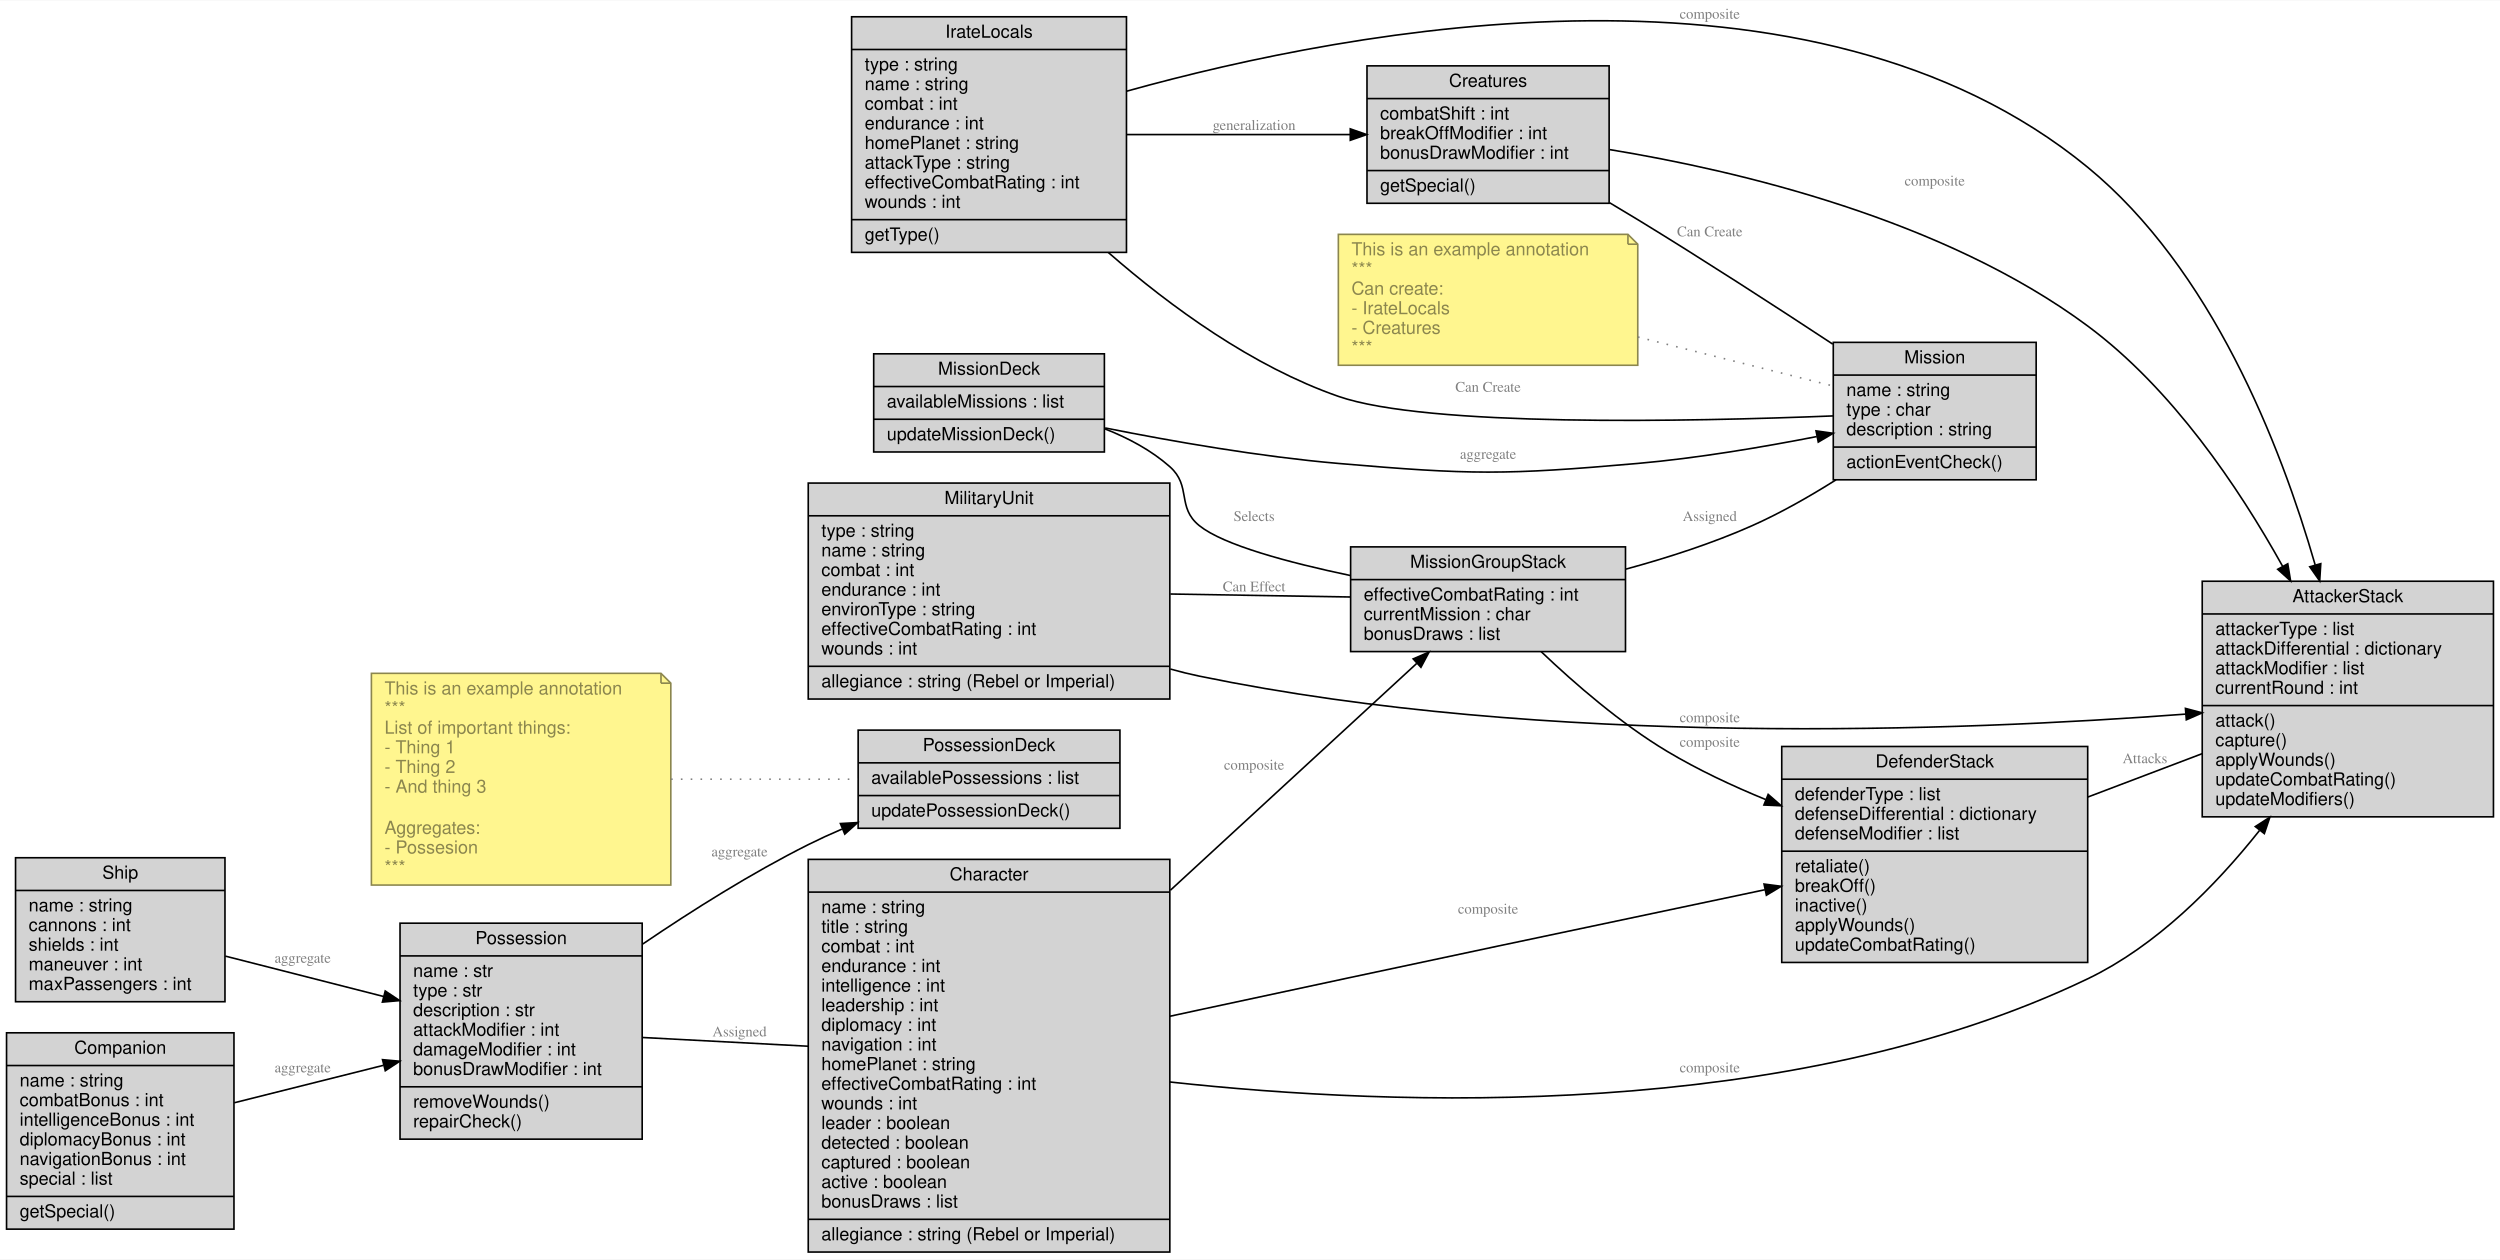
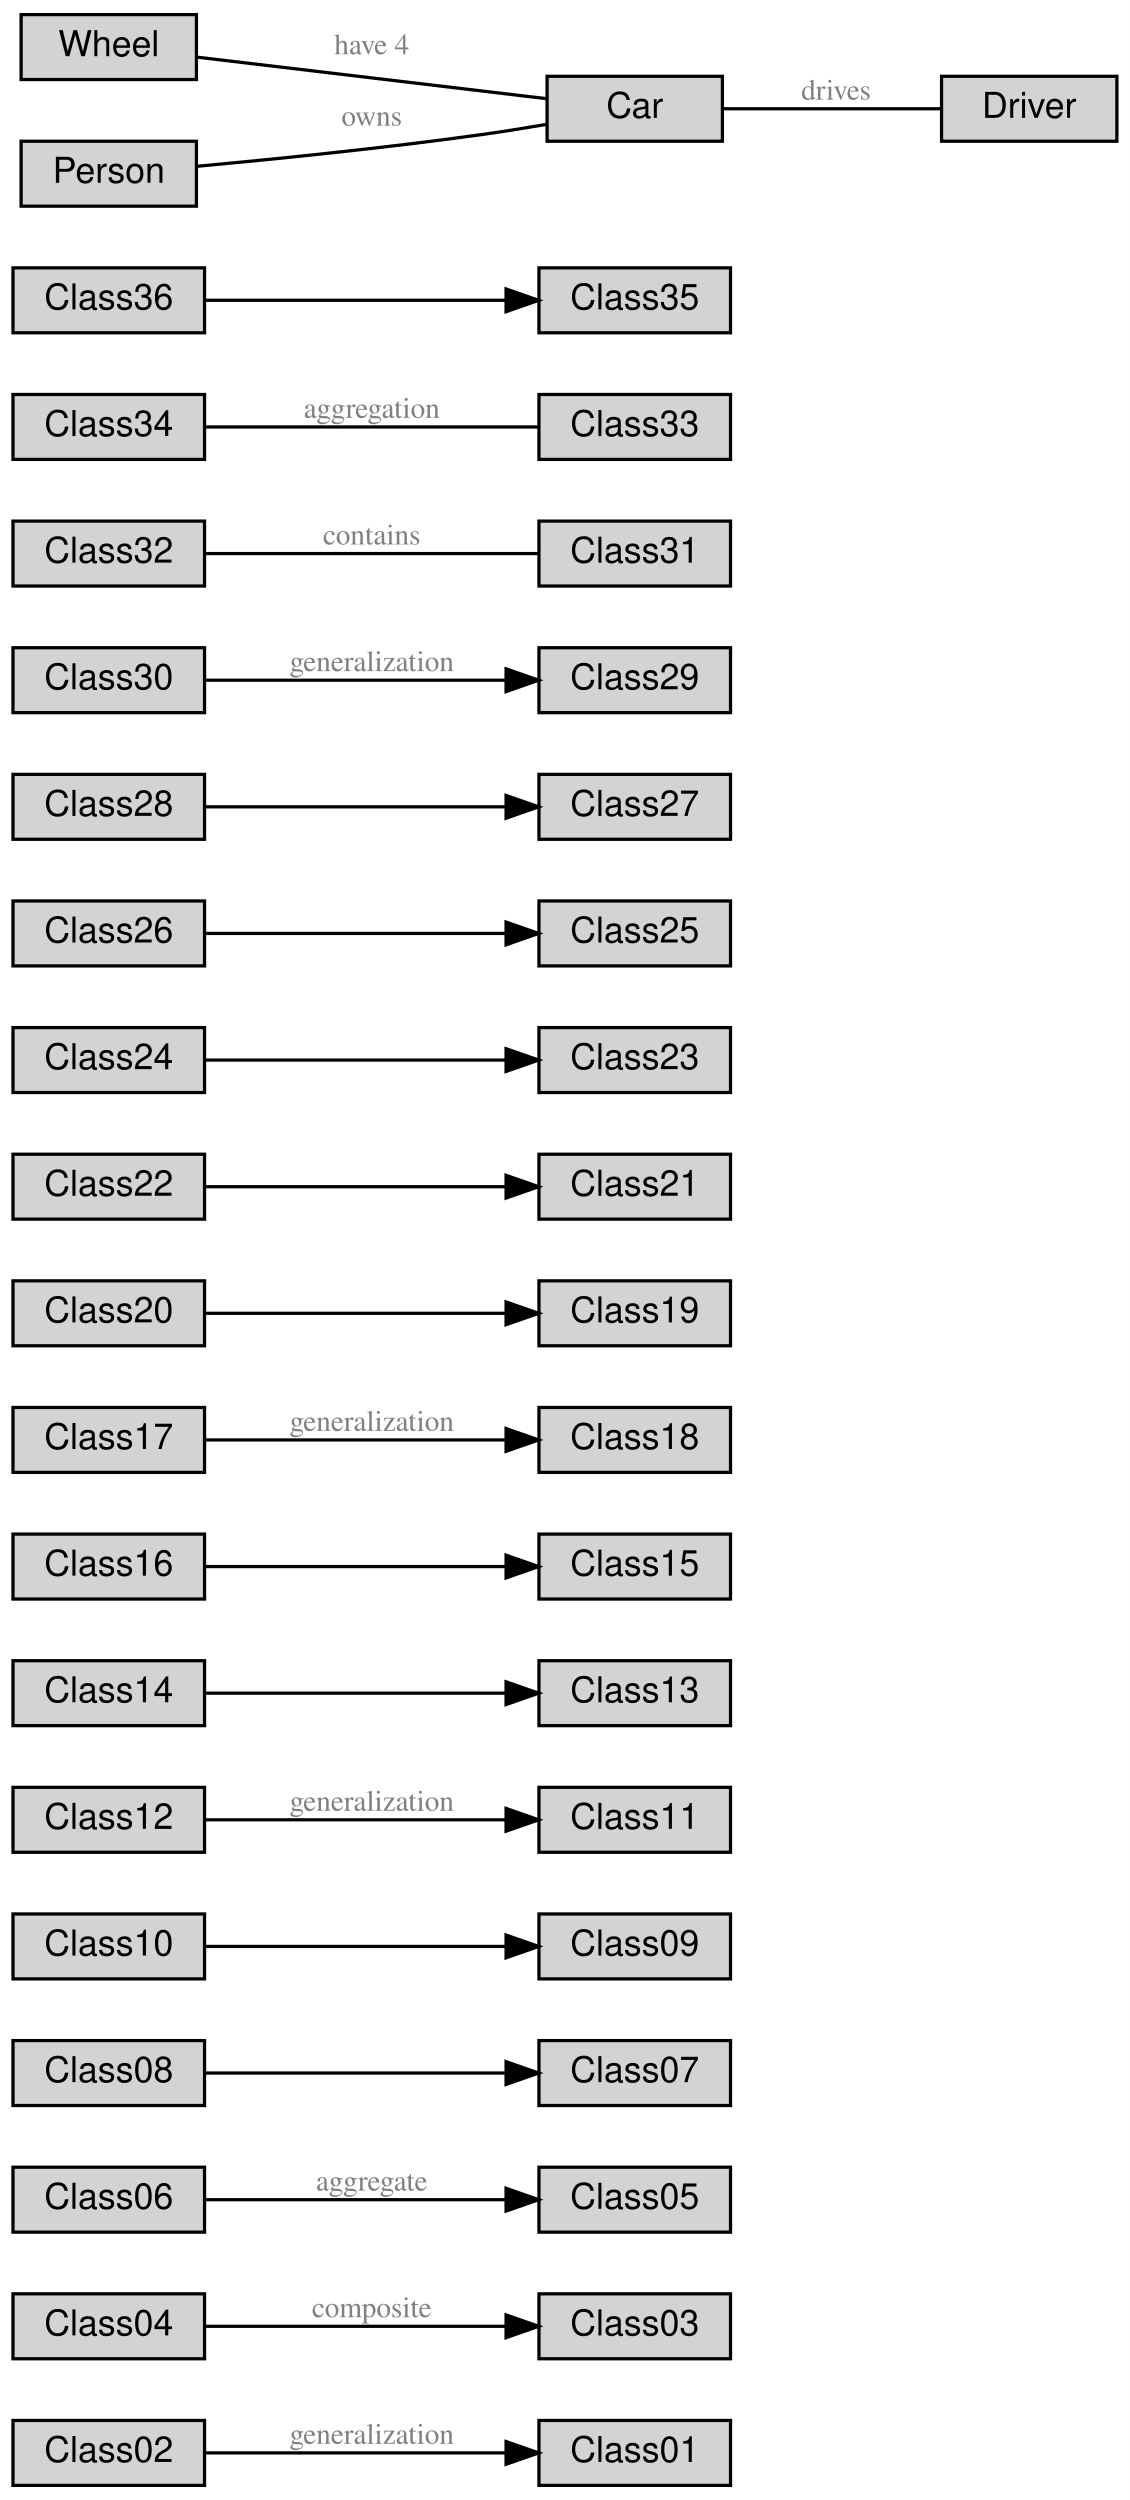
- <svg xmlns="http://www.w3.org/2000/svg" width="1528pt" height="770pt" viewBox="0.00 0.00 1528.00 769.50">
-   <g id="graph0" class="graph" transform="scale(1 1) rotate(0) translate(4 765.5)">
-     <polygon fill="white" stroke="transparent" points="-4,4 -4,-765.5 1524,-765.5 1524,4 -4,4" />
+ <svg xmlns="http://www.w3.org/2000/svg" width="348pt" height="770pt" viewBox="0.00 0.00 348.00 770.00">
+   <g id="graph0" class="graph" transform="scale(1 1) rotate(0) translate(4 766)">
+     <polygon fill="white" stroke="transparent" points="-4,4 -4,-766 344,-766 344,4 -4,4" />
    <g id="node1" class="node">
-       <polygon fill="lightgrey" stroke="black" points="520.5,-259.5 520.5,-319.5 680.5,-319.5 680.5,-259.5 520.5,-259.5" />
-       <text text-anchor="middle" x="600.5" y="-306.7" font-family="Helvetica,sans-Serif" font-size="11.00">PossessionDeck</text>
-       <polyline fill="none" stroke="black" points="520.5,-299.5 680.5,-299.5 " />
-       <text text-anchor="start" x="528.5" y="-286.7" font-family="Helvetica,sans-Serif" font-size="11.00">availablePossessions : list</text>
-       <polyline fill="none" stroke="black" points="520.5,-279.5 680.5,-279.5 " />
-       <text text-anchor="start" x="528.5" y="-266.7" font-family="Helvetica,sans-Serif" font-size="11.00">updatePossessionDeck()</text>
+       <polygon fill="lightgrey" stroke="black" points="162,-0.5 162,-20.5 221,-20.5 221,-0.5 162,-0.5" />
+       <text text-anchor="middle" x="191.5" y="-7.7" font-family="Helvetica,sans-Serif" font-size="11.00">Class01</text>
    </g>
    <g id="node2" class="node">
-       <polygon fill="lightgrey" stroke="black" points="240.5,-69.5 240.5,-201.5 388.5,-201.5 388.5,-69.5 240.5,-69.5" />
-       <text text-anchor="middle" x="314.5" y="-188.7" font-family="Helvetica,sans-Serif" font-size="11.00">Possession</text>
-       <polyline fill="none" stroke="black" points="240.5,-181.5 388.5,-181.5 " />
-       <text text-anchor="start" x="248.5" y="-168.7" font-family="Helvetica,sans-Serif" font-size="11.00">name : str</text>
-       <text text-anchor="start" x="248.5" y="-156.7" font-family="Helvetica,sans-Serif" font-size="11.00">type : str</text>
-       <text text-anchor="start" x="248.5" y="-144.7" font-family="Helvetica,sans-Serif" font-size="11.00">description : str</text>
-       <text text-anchor="start" x="248.5" y="-132.7" font-family="Helvetica,sans-Serif" font-size="11.00">attackModifier : int</text>
-       <text text-anchor="start" x="248.5" y="-120.7" font-family="Helvetica,sans-Serif" font-size="11.00">damageModifier : int</text>
-       <text text-anchor="start" x="248.5" y="-108.7" font-family="Helvetica,sans-Serif" font-size="11.00">bonusDrawModifier : int</text>
-       <polyline fill="none" stroke="black" points="240.5,-101.5 388.5,-101.5 " />
-       <text text-anchor="start" x="248.5" y="-88.7" font-family="Helvetica,sans-Serif" font-size="11.00">removeWounds()</text>
-       <text text-anchor="start" x="248.5" y="-76.7" font-family="Helvetica,sans-Serif" font-size="11.00">repairCheck()</text>
+       <polygon fill="lightgrey" stroke="black" points="0,-0.5 0,-20.5 59,-20.5 59,-0.5 0,-0.5" />
+       <text text-anchor="middle" x="29.5" y="-7.7" font-family="Helvetica,sans-Serif" font-size="11.00">Class02</text>
    </g>
    <g id="edge1" class="edge">
-       <path fill="none" stroke="black" d="M388.85,-188.77C419.22,-209.39 455.38,-232.16 490,-249.5 496.59,-252.8 503.53,-255.98 510.57,-258.99" />
-       <polygon fill="black" stroke="black" points="509.65,-262.4 520.23,-263 512.33,-255.93 509.65,-262.4" />
-       <text text-anchor="middle" x="448" y="-242.3" font-family="Times,serif" font-size="9.00" fill="grey">aggregate</text>
+       <path fill="none" stroke="black" d="M59.1,-10.5C84.96,-10.5 123.24,-10.5 151.82,-10.5" />
+       <polygon fill="black" stroke="black" points="151.87,-14 161.87,-10.5 151.87,-7 151.87,-14" />
+       <text text-anchor="middle" x="110.5" y="-13.3" font-family="Times,serif" font-size="9.00" fill="grey">generalization</text>
+     </g>
+     <g id="node3" class="node">
+       <polygon fill="lightgrey" stroke="black" points="162,-39.5 162,-59.5 221,-59.5 221,-39.5 162,-39.5" />
+       <text text-anchor="middle" x="191.5" y="-46.7" font-family="Helvetica,sans-Serif" font-size="11.00">Class03</text>
+     </g>
+     <g id="node4" class="node">
+       <polygon fill="lightgrey" stroke="black" points="0,-39.5 0,-59.5 59,-59.5 59,-39.5 0,-39.5" />
+       <text text-anchor="middle" x="29.5" y="-46.7" font-family="Helvetica,sans-Serif" font-size="11.00">Class04</text>
+     </g>
+     <g id="edge5" class="edge">
+       <path fill="none" stroke="black" d="M59.1,-49.5C84.96,-49.5 123.24,-49.5 151.82,-49.5" />
+       <polygon fill="black" stroke="black" points="151.87,-53 161.87,-49.5 151.87,-46 151.87,-53" />
+       <text text-anchor="middle" x="110.5" y="-52.3" font-family="Times,serif" font-size="9.00" fill="grey">composite</text>
    </g>
    <g id="node5" class="node">
-       <polygon fill="lightgrey" stroke="black" points="490,-0.5 490,-240.5 711,-240.5 711,-0.5 490,-0.5" />
-       <text text-anchor="middle" x="600.5" y="-227.7" font-family="Helvetica,sans-Serif" font-size="11.00">Character</text>
-       <polyline fill="none" stroke="black" points="490,-220.5 711,-220.5 " />
-       <text text-anchor="start" x="498" y="-207.7" font-family="Helvetica,sans-Serif" font-size="11.00">name : string</text>
-       <text text-anchor="start" x="498" y="-195.7" font-family="Helvetica,sans-Serif" font-size="11.00">title : string</text>
-       <text text-anchor="start" x="498" y="-183.7" font-family="Helvetica,sans-Serif" font-size="11.00">combat : int</text>
-       <text text-anchor="start" x="498" y="-171.7" font-family="Helvetica,sans-Serif" font-size="11.00">endurance : int</text>
-       <text text-anchor="start" x="498" y="-159.7" font-family="Helvetica,sans-Serif" font-size="11.00">intelligence : int</text>
-       <text text-anchor="start" x="498" y="-147.7" font-family="Helvetica,sans-Serif" font-size="11.00">leadership : int</text>
-       <text text-anchor="start" x="498" y="-135.7" font-family="Helvetica,sans-Serif" font-size="11.00">diplomacy : int</text>
-       <text text-anchor="start" x="498" y="-123.7" font-family="Helvetica,sans-Serif" font-size="11.00">navigation : int</text>
-       <text text-anchor="start" x="498" y="-111.7" font-family="Helvetica,sans-Serif" font-size="11.00">homePlanet : string</text>
-       <text text-anchor="start" x="498" y="-99.7" font-family="Helvetica,sans-Serif" font-size="11.00">effectiveCombatRating : int</text>
-       <text text-anchor="start" x="498" y="-87.7" font-family="Helvetica,sans-Serif" font-size="11.00">wounds : int</text>
-       <text text-anchor="start" x="498" y="-75.7" font-family="Helvetica,sans-Serif" font-size="11.00">leader : boolean</text>
-       <text text-anchor="start" x="498" y="-63.7" font-family="Helvetica,sans-Serif" font-size="11.00">detected : boolean</text>
-       <text text-anchor="start" x="498" y="-51.7" font-family="Helvetica,sans-Serif" font-size="11.00">captured : boolean</text>
-       <text text-anchor="start" x="498" y="-39.7" font-family="Helvetica,sans-Serif" font-size="11.00">active : boolean</text>
-       <text text-anchor="start" x="498" y="-27.7" font-family="Helvetica,sans-Serif" font-size="11.00">bonusDraws : list</text>
-       <polyline fill="none" stroke="black" points="490,-20.5 711,-20.5 " />
-       <text text-anchor="start" x="498" y="-7.7" font-family="Helvetica,sans-Serif" font-size="11.00">allegiance : string (Rebel or Imperial)</text>
+       <polygon fill="lightgrey" stroke="black" points="162,-78.5 162,-98.5 221,-98.5 221,-78.5 162,-78.5" />
+       <text text-anchor="middle" x="191.5" y="-85.7" font-family="Helvetica,sans-Serif" font-size="11.00">Class05</text>
+     </g>
+     <g id="node6" class="node">
+       <polygon fill="lightgrey" stroke="black" points="0,-78.5 0,-98.5 59,-98.5 59,-78.5 0,-78.5" />
+       <text text-anchor="middle" x="29.5" y="-85.7" font-family="Helvetica,sans-Serif" font-size="11.00">Class06</text>
+     </g>
+     <g id="edge6" class="edge">
+       <path fill="none" stroke="black" d="M59.1,-88.5C84.96,-88.5 123.24,-88.5 151.82,-88.5" />
+       <polygon fill="black" stroke="black" points="151.87,-92 161.87,-88.5 151.87,-85 151.87,-92" />
+       <text text-anchor="middle" x="110.5" y="-91.3" font-family="Times,serif" font-size="9.00" fill="grey">aggregate</text>
+     </g>
+     <g id="node7" class="node">
+       <polygon fill="lightgrey" stroke="black" points="162,-117.5 162,-137.5 221,-137.5 221,-117.5 162,-117.5" />
+       <text text-anchor="middle" x="191.5" y="-124.7" font-family="Helvetica,sans-Serif" font-size="11.00">Class07</text>
+     </g>
+     <g id="node8" class="node">
+       <polygon fill="lightgrey" stroke="black" points="0,-117.5 0,-137.5 59,-137.5 59,-117.5 0,-117.5" />
+       <text text-anchor="middle" x="29.5" y="-124.7" font-family="Helvetica,sans-Serif" font-size="11.00">Class08</text>
+     </g>
+     <g id="edge7" class="edge">
+       <path fill="none" stroke="black" d="M59.1,-127.5C84.96,-127.5 123.24,-127.5 151.82,-127.5" />
+       <polygon fill="black" stroke="black" points="151.87,-131 161.87,-127.5 151.87,-124 151.87,-131" />
+     </g>
+     <g id="node9" class="node">
+       <polygon fill="lightgrey" stroke="black" points="162,-156.5 162,-176.5 221,-176.5 221,-156.5 162,-156.5" />
+       <text text-anchor="middle" x="191.5" y="-163.7" font-family="Helvetica,sans-Serif" font-size="11.00">Class09</text>
+     </g>
+     <g id="node10" class="node">
+       <polygon fill="lightgrey" stroke="black" points="0,-156.5 0,-176.5 59,-176.5 59,-156.5 0,-156.5" />
+       <text text-anchor="middle" x="29.5" y="-163.7" font-family="Helvetica,sans-Serif" font-size="11.00">Class10</text>
+     </g>
+     <g id="edge8" class="edge">
+       <path fill="none" stroke="black" d="M59.1,-166.5C84.96,-166.5 123.24,-166.5 151.82,-166.5" />
+       <polygon fill="black" stroke="black" points="151.87,-170 161.87,-166.5 151.87,-163 151.87,-170" />
+     </g>
+     <g id="node11" class="node">
+       <polygon fill="lightgrey" stroke="black" points="162,-195.5 162,-215.5 221,-215.5 221,-195.5 162,-195.5" />
+       <text text-anchor="middle" x="191.5" y="-202.7" font-family="Helvetica,sans-Serif" font-size="11.00">Class11</text>
+     </g>
+     <g id="node12" class="node">
+       <polygon fill="lightgrey" stroke="black" points="0,-195.5 0,-215.5 59,-215.5 59,-195.5 0,-195.5" />
+       <text text-anchor="middle" x="29.5" y="-202.7" font-family="Helvetica,sans-Serif" font-size="11.00">Class12</text>
    </g>
    <g id="edge2" class="edge">
-       <path fill="none" stroke="black" d="M388.64,-131.64C419.45,-130.01 455.98,-128.08 489.9,-126.29" />
-       <text text-anchor="middle" x="448" y="-132.3" font-family="Times,serif" font-size="9.00" fill="grey">Assigned</text>
-     </g>
-     <g id="node3" class="node">
-       <polygon fill="lightgrey" stroke="black" points="5.5,-153.5 5.5,-241.5 133.5,-241.5 133.5,-153.5 5.5,-153.5" />
-       <text text-anchor="middle" x="69.5" y="-228.7" font-family="Helvetica,sans-Serif" font-size="11.00">Ship</text>
-       <polyline fill="none" stroke="black" points="5.5,-221.5 133.5,-221.5 " />
-       <text text-anchor="start" x="13.5" y="-208.7" font-family="Helvetica,sans-Serif" font-size="11.00">name : string</text>
-       <text text-anchor="start" x="13.5" y="-196.7" font-family="Helvetica,sans-Serif" font-size="11.00">cannons : int</text>
-       <text text-anchor="start" x="13.5" y="-184.7" font-family="Helvetica,sans-Serif" font-size="11.00">shields : int</text>
-       <text text-anchor="start" x="13.5" y="-172.7" font-family="Helvetica,sans-Serif" font-size="11.00">maneuver : int</text>
-       <text text-anchor="start" x="13.5" y="-160.7" font-family="Helvetica,sans-Serif" font-size="11.00">maxPassengers : int</text>
+       <path fill="none" stroke="black" d="M59.1,-205.5C84.96,-205.5 123.24,-205.5 151.82,-205.5" />
+       <polygon fill="black" stroke="black" points="151.87,-209 161.87,-205.5 151.87,-202 151.87,-209" />
+       <text text-anchor="middle" x="110.5" y="-208.3" font-family="Times,serif" font-size="9.00" fill="grey">generalization</text>
+     </g>
+     <g id="node13" class="node">
+       <polygon fill="lightgrey" stroke="black" points="162,-234.5 162,-254.5 221,-254.5 221,-234.5 162,-234.5" />
+       <text text-anchor="middle" x="191.5" y="-241.7" font-family="Helvetica,sans-Serif" font-size="11.00">Class13</text>
+     </g>
+     <g id="node14" class="node">
+       <polygon fill="lightgrey" stroke="black" points="0,-234.5 0,-254.5 59,-254.5 59,-234.5 0,-234.5" />
+       <text text-anchor="middle" x="29.5" y="-241.7" font-family="Helvetica,sans-Serif" font-size="11.00">Class14</text>
+     </g>
+     <g id="edge9" class="edge">
+       <path fill="none" stroke="black" d="M59.1,-244.5C84.96,-244.5 123.24,-244.5 151.82,-244.5" />
+       <polygon fill="black" stroke="black" points="151.87,-248 161.87,-244.5 151.87,-241 151.87,-248" />
+     </g>
+     <g id="node15" class="node">
+       <polygon fill="lightgrey" stroke="black" points="162,-273.5 162,-293.5 221,-293.5 221,-273.5 162,-273.5" />
+       <text text-anchor="middle" x="191.5" y="-280.7" font-family="Helvetica,sans-Serif" font-size="11.00">Class15</text>
+     </g>
+     <g id="node16" class="node">
+       <polygon fill="lightgrey" stroke="black" points="0,-273.5 0,-293.5 59,-293.5 59,-273.5 0,-273.5" />
+       <text text-anchor="middle" x="29.5" y="-280.7" font-family="Helvetica,sans-Serif" font-size="11.00">Class16</text>
+     </g>
+     <g id="edge10" class="edge">
+       <path fill="none" stroke="black" d="M59.1,-283.5C84.96,-283.5 123.24,-283.5 151.82,-283.5" />
+       <polygon fill="black" stroke="black" points="151.87,-287 161.87,-283.5 151.87,-280 151.87,-287" />
+     </g>
+     <g id="node17" class="node">
+       <polygon fill="lightgrey" stroke="black" points="0,-312.5 0,-332.5 59,-332.5 59,-312.5 0,-312.5" />
+       <text text-anchor="middle" x="29.5" y="-319.7" font-family="Helvetica,sans-Serif" font-size="11.00">Class17</text>
+     </g>
+     <g id="node18" class="node">
+       <polygon fill="lightgrey" stroke="black" points="162,-312.5 162,-332.5 221,-332.5 221,-312.5 162,-312.5" />
+       <text text-anchor="middle" x="191.5" y="-319.7" font-family="Helvetica,sans-Serif" font-size="11.00">Class18</text>
    </g>
    <g id="edge3" class="edge">
-       <path fill="none" stroke="black" d="M133.71,-181.37C163.28,-173.83 198.88,-164.74 230.57,-156.66" />
-       <polygon fill="black" stroke="black" points="231.45,-160.05 240.27,-154.18 229.72,-153.26 231.45,-160.05" />
-       <text text-anchor="middle" x="181" y="-177.3" font-family="Times,serif" font-size="9.00" fill="grey">aggregate</text>
-     </g>
-     <g id="node4" class="node">
-       <polygon fill="lightgrey" stroke="black" points="0,-14.5 0,-134.5 139,-134.5 139,-14.5 0,-14.5" />
-       <text text-anchor="middle" x="69.5" y="-121.7" font-family="Helvetica,sans-Serif" font-size="11.00">Companion</text>
-       <polyline fill="none" stroke="black" points="0,-114.5 139,-114.5 " />
-       <text text-anchor="start" x="8" y="-101.7" font-family="Helvetica,sans-Serif" font-size="11.00">name : string</text>
-       <text text-anchor="start" x="8" y="-89.7" font-family="Helvetica,sans-Serif" font-size="11.00">combatBonus : int</text>
-       <text text-anchor="start" x="8" y="-77.7" font-family="Helvetica,sans-Serif" font-size="11.00">intelligenceBonus : int</text>
-       <text text-anchor="start" x="8" y="-65.7" font-family="Helvetica,sans-Serif" font-size="11.00">diplomacyBonus : int</text>
-       <text text-anchor="start" x="8" y="-53.7" font-family="Helvetica,sans-Serif" font-size="11.00">navigationBonus : int</text>
-       <text text-anchor="start" x="8" y="-41.7" font-family="Helvetica,sans-Serif" font-size="11.00">special : list</text>
-       <polyline fill="none" stroke="black" points="0,-34.5 139,-34.5 " />
-       <text text-anchor="start" x="8" y="-21.7" font-family="Helvetica,sans-Serif" font-size="11.00">getSpecial()</text>
+       <path fill="none" stroke="black" d="M59.1,-322.5C84.96,-322.5 123.24,-322.5 151.82,-322.5" />
+       <polygon fill="black" stroke="black" points="151.87,-326 161.87,-322.5 151.87,-319 151.87,-326" />
+       <text text-anchor="middle" x="110.5" y="-325.3" font-family="Times,serif" font-size="9.00" fill="grey">generalization</text>
+     </g>
+     <g id="node19" class="node">
+       <polygon fill="lightgrey" stroke="black" points="162,-351.5 162,-371.5 221,-371.5 221,-351.5 162,-351.5" />
+       <text text-anchor="middle" x="191.5" y="-358.7" font-family="Helvetica,sans-Serif" font-size="11.00">Class19</text>
+     </g>
+     <g id="node20" class="node">
+       <polygon fill="lightgrey" stroke="black" points="0,-351.5 0,-371.5 59,-371.5 59,-351.5 0,-351.5" />
+       <text text-anchor="middle" x="29.5" y="-358.7" font-family="Helvetica,sans-Serif" font-size="11.00">Class20</text>
+     </g>
+     <g id="edge11" class="edge">
+       <path fill="none" stroke="black" d="M59.1,-361.5C84.96,-361.5 123.24,-361.5 151.82,-361.5" />
+       <polygon fill="black" stroke="black" points="151.87,-365 161.87,-361.5 151.87,-358 151.87,-365" />
+     </g>
+     <g id="node21" class="node">
+       <polygon fill="lightgrey" stroke="black" points="162,-390.5 162,-410.5 221,-410.5 221,-390.5 162,-390.5" />
+       <text text-anchor="middle" x="191.5" y="-397.7" font-family="Helvetica,sans-Serif" font-size="11.00">Class21</text>
+     </g>
+     <g id="node22" class="node">
+       <polygon fill="lightgrey" stroke="black" points="0,-390.5 0,-410.5 59,-410.5 59,-390.5 0,-390.5" />
+       <text text-anchor="middle" x="29.5" y="-397.7" font-family="Helvetica,sans-Serif" font-size="11.00">Class22</text>
+     </g>
+     <g id="edge12" class="edge">
+       <path fill="none" stroke="black" d="M59.1,-400.5C84.96,-400.5 123.24,-400.5 151.82,-400.5" />
+       <polygon fill="black" stroke="black" points="151.87,-404 161.87,-400.5 151.87,-397 151.87,-404" />
+     </g>
+     <g id="node23" class="node">
+       <polygon fill="lightgrey" stroke="black" points="162,-429.5 162,-449.5 221,-449.5 221,-429.5 162,-429.5" />
+       <text text-anchor="middle" x="191.5" y="-436.7" font-family="Helvetica,sans-Serif" font-size="11.00">Class23</text>
+     </g>
+     <g id="node24" class="node">
+       <polygon fill="lightgrey" stroke="black" points="0,-429.5 0,-449.5 59,-449.5 59,-429.5 0,-429.5" />
+       <text text-anchor="middle" x="29.5" y="-436.7" font-family="Helvetica,sans-Serif" font-size="11.00">Class24</text>
+     </g>
+     <g id="edge13" class="edge">
+       <path fill="none" stroke="black" d="M59.1,-439.5C84.96,-439.5 123.24,-439.5 151.82,-439.5" />
+       <polygon fill="black" stroke="black" points="151.87,-443 161.87,-439.5 151.87,-436 151.87,-443" />
+     </g>
+     <g id="node25" class="node">
+       <polygon fill="lightgrey" stroke="black" points="162,-468.5 162,-488.5 221,-488.5 221,-468.5 162,-468.5" />
+       <text text-anchor="middle" x="191.5" y="-475.7" font-family="Helvetica,sans-Serif" font-size="11.00">Class25</text>
+     </g>
+     <g id="node26" class="node">
+       <polygon fill="lightgrey" stroke="black" points="0,-468.5 0,-488.5 59,-488.5 59,-468.5 0,-468.5" />
+       <text text-anchor="middle" x="29.5" y="-475.7" font-family="Helvetica,sans-Serif" font-size="11.00">Class26</text>
+     </g>
+     <g id="edge14" class="edge">
+       <path fill="none" stroke="black" d="M59.1,-478.5C84.96,-478.5 123.24,-478.5 151.82,-478.5" />
+       <polygon fill="black" stroke="black" points="151.87,-482 161.87,-478.5 151.87,-475 151.87,-482" />
+     </g>
+     <g id="node27" class="node">
+       <polygon fill="lightgrey" stroke="black" points="162,-507.5 162,-527.5 221,-527.5 221,-507.5 162,-507.5" />
+       <text text-anchor="middle" x="191.5" y="-514.7" font-family="Helvetica,sans-Serif" font-size="11.00">Class27</text>
+     </g>
+     <g id="node28" class="node">
+       <polygon fill="lightgrey" stroke="black" points="0,-507.5 0,-527.5 59,-527.5 59,-507.5 0,-507.5" />
+       <text text-anchor="middle" x="29.5" y="-514.7" font-family="Helvetica,sans-Serif" font-size="11.00">Class28</text>
+     </g>
+     <g id="edge15" class="edge">
+       <path fill="none" stroke="black" d="M59.1,-517.5C84.96,-517.5 123.24,-517.5 151.82,-517.5" />
+       <polygon fill="black" stroke="black" points="151.87,-521 161.87,-517.5 151.87,-514 151.87,-521" />
+     </g>
+     <g id="node29" class="node">
+       <polygon fill="lightgrey" stroke="black" points="162,-546.5 162,-566.5 221,-566.5 221,-546.5 162,-546.5" />
+       <text text-anchor="middle" x="191.5" y="-553.7" font-family="Helvetica,sans-Serif" font-size="11.00">Class29</text>
+     </g>
+     <g id="node30" class="node">
+       <polygon fill="lightgrey" stroke="black" points="0,-546.5 0,-566.5 59,-566.5 59,-546.5 0,-546.5" />
+       <text text-anchor="middle" x="29.5" y="-553.7" font-family="Helvetica,sans-Serif" font-size="11.00">Class30</text>
    </g>
    <g id="edge4" class="edge">
-       <path fill="none" stroke="black" d="M139.16,-91.74C167.53,-98.86 200.68,-107.18 230.4,-114.64" />
-       <polygon fill="black" stroke="black" points="229.79,-118.09 240.34,-117.13 231.49,-111.31 229.79,-118.09" />
-       <text text-anchor="middle" x="181" y="-110.3" font-family="Times,serif" font-size="9.00" fill="grey">aggregate</text>
-     </g>
-     <g id="node9" class="node">
-       <polygon fill="lightgrey" stroke="black" points="1342,-266.5 1342,-410.5 1520,-410.5 1520,-266.5 1342,-266.5" />
-       <text text-anchor="middle" x="1431" y="-397.7" font-family="Helvetica,sans-Serif" font-size="11.00">AttackerStack</text>
-       <polyline fill="none" stroke="black" points="1342,-390.5 1520,-390.5 " />
-       <text text-anchor="start" x="1350" y="-377.7" font-family="Helvetica,sans-Serif" font-size="11.00">attackerType : list</text>
-       <text text-anchor="start" x="1350" y="-365.7" font-family="Helvetica,sans-Serif" font-size="11.00">attackDifferential : dictionary</text>
-       <text text-anchor="start" x="1350" y="-353.7" font-family="Helvetica,sans-Serif" font-size="11.00">attackModifier : list</text>
-       <text text-anchor="start" x="1350" y="-341.7" font-family="Helvetica,sans-Serif" font-size="11.00">currentRound : int</text>
-       <polyline fill="none" stroke="black" points="1342,-334.5 1520,-334.5 " />
-       <text text-anchor="start" x="1350" y="-321.7" font-family="Helvetica,sans-Serif" font-size="11.00">attack()</text>
-       <text text-anchor="start" x="1350" y="-309.7" font-family="Helvetica,sans-Serif" font-size="11.00">capture()</text>
-       <text text-anchor="start" x="1350" y="-297.7" font-family="Helvetica,sans-Serif" font-size="11.00">applyWounds()</text>
-       <text text-anchor="start" x="1350" y="-285.7" font-family="Helvetica,sans-Serif" font-size="11.00">updateCombatRating()</text>
-       <text text-anchor="start" x="1350" y="-273.7" font-family="Helvetica,sans-Serif" font-size="11.00">updateModifiers()</text>
-     </g>
-     <g id="edge7" class="edge">
-       <path fill="none" stroke="black" d="M711.04,-104.44C849.18,-89.35 1090.52,-80.41 1272,-167.5 1313.83,-187.58 1349.92,-224.03 1377,-258.14" />
-       <polygon fill="black" stroke="black" points="1374.44,-260.55 1383.34,-266.29 1379.96,-256.25 1374.44,-260.55" />
-       <text text-anchor="middle" x="1041" y="-110.3" font-family="Times,serif" font-size="9.00" fill="grey">composite</text>
-     </g>
-     <g id="node10" class="node">
-       <polygon fill="lightgrey" stroke="black" points="1085,-177.5 1085,-309.5 1272,-309.5 1272,-177.5 1085,-177.5" />
-       <text text-anchor="middle" x="1178.5" y="-296.7" font-family="Helvetica,sans-Serif" font-size="11.00">DefenderStack</text>
-       <polyline fill="none" stroke="black" points="1085,-289.5 1272,-289.5 " />
-       <text text-anchor="start" x="1093" y="-276.7" font-family="Helvetica,sans-Serif" font-size="11.00">defenderType : list</text>
-       <text text-anchor="start" x="1093" y="-264.7" font-family="Helvetica,sans-Serif" font-size="11.00">defenseDifferential : dictionary</text>
-       <text text-anchor="start" x="1093" y="-252.7" font-family="Helvetica,sans-Serif" font-size="11.00">defenseModifier : list</text>
-       <polyline fill="none" stroke="black" points="1085,-245.5 1272,-245.5 " />
-       <text text-anchor="start" x="1093" y="-232.7" font-family="Helvetica,sans-Serif" font-size="11.00">retaliate()</text>
-       <text text-anchor="start" x="1093" y="-220.7" font-family="Helvetica,sans-Serif" font-size="11.00">breakOff()</text>
-       <text text-anchor="start" x="1093" y="-208.7" font-family="Helvetica,sans-Serif" font-size="11.00">inactive()</text>
-       <text text-anchor="start" x="1093" y="-196.7" font-family="Helvetica,sans-Serif" font-size="11.00">applyWounds()</text>
-       <text text-anchor="start" x="1093" y="-184.7" font-family="Helvetica,sans-Serif" font-size="11.00">updateCombatRating()</text>
-     </g>
-     <g id="edge6" class="edge">
-       <path fill="none" stroke="black" d="M711.03,-144.61C717.11,-145.93 723.13,-147.23 729,-148.5 847.49,-174.06 983.72,-202.83 1074.66,-221.94" />
-       <polygon fill="black" stroke="black" points="1074.18,-225.42 1084.69,-224.05 1075.62,-218.57 1074.18,-225.42" />
-       <text text-anchor="middle" x="905.5" y="-207.3" font-family="Times,serif" font-size="9.00" fill="grey">composite</text>
-     </g>
-     <g id="node11" class="node">
-       <polygon fill="lightgrey" stroke="black" points="821.5,-367.5 821.5,-431.5 989.5,-431.5 989.5,-367.5 821.5,-367.5" />
-       <text text-anchor="middle" x="905.5" y="-418.7" font-family="Helvetica,sans-Serif" font-size="11.00">MissionGroupStack</text>
-       <polyline fill="none" stroke="black" points="821.5,-411.5 989.5,-411.5 " />
-       <text text-anchor="start" x="829.5" y="-398.7" font-family="Helvetica,sans-Serif" font-size="11.00">effectiveCombatRating : int</text>
-       <text text-anchor="start" x="829.5" y="-386.7" font-family="Helvetica,sans-Serif" font-size="11.00">currentMission : char</text>
-       <text text-anchor="start" x="829.5" y="-374.7" font-family="Helvetica,sans-Serif" font-size="11.00">bonusDraws : list</text>
-     </g>
-     <g id="edge5" class="edge">
-       <path fill="none" stroke="black" d="M711.32,-221.62C763.56,-269.72 822.96,-324.42 861.94,-360.31" />
-       <polygon fill="black" stroke="black" points="859.73,-363.04 869.46,-367.23 864.47,-357.89 859.73,-363.04" />
-       <text text-anchor="middle" x="762.5" y="-295.3" font-family="Times,serif" font-size="9.00" fill="grey">composite</text>
-     </g>
-     <g id="node6" class="node">
-       <polygon fill="lightgrey" stroke="black" points="516.5,-611.5 516.5,-755.5 684.5,-755.5 684.5,-611.5 516.5,-611.5" />
-       <text text-anchor="middle" x="600.5" y="-742.7" font-family="Helvetica,sans-Serif" font-size="11.00">IrateLocals</text>
-       <polyline fill="none" stroke="black" points="516.5,-735.5 684.5,-735.5 " />
-       <text text-anchor="start" x="524.5" y="-722.7" font-family="Helvetica,sans-Serif" font-size="11.00">type : string</text>
-       <text text-anchor="start" x="524.5" y="-710.7" font-family="Helvetica,sans-Serif" font-size="11.00">name : string</text>
-       <text text-anchor="start" x="524.5" y="-698.7" font-family="Helvetica,sans-Serif" font-size="11.00">combat : int</text>
-       <text text-anchor="start" x="524.5" y="-686.7" font-family="Helvetica,sans-Serif" font-size="11.00">endurance : int</text>
-       <text text-anchor="start" x="524.5" y="-674.7" font-family="Helvetica,sans-Serif" font-size="11.00">homePlanet : string</text>
-       <text text-anchor="start" x="524.5" y="-662.7" font-family="Helvetica,sans-Serif" font-size="11.00">attackType : string</text>
-       <text text-anchor="start" x="524.5" y="-650.7" font-family="Helvetica,sans-Serif" font-size="11.00">effectiveCombatRating : int</text>
-       <text text-anchor="start" x="524.5" y="-638.7" font-family="Helvetica,sans-Serif" font-size="11.00">wounds : int</text>
-       <polyline fill="none" stroke="black" points="516.5,-631.5 684.5,-631.5 " />
-       <text text-anchor="start" x="524.5" y="-618.7" font-family="Helvetica,sans-Serif" font-size="11.00">getType()</text>
-     </g>
-     <g id="node7" class="node">
-       <polygon fill="lightgrey" stroke="black" points="831.5,-641.5 831.5,-725.5 979.5,-725.5 979.5,-641.5 831.5,-641.5" />
-       <text text-anchor="middle" x="905.5" y="-712.7" font-family="Helvetica,sans-Serif" font-size="11.00">Creatures</text>
-       <polyline fill="none" stroke="black" points="831.5,-705.5 979.5,-705.5 " />
-       <text text-anchor="start" x="839.5" y="-692.7" font-family="Helvetica,sans-Serif" font-size="11.00">combatShift : int</text>
-       <text text-anchor="start" x="839.5" y="-680.7" font-family="Helvetica,sans-Serif" font-size="11.00">breakOffModifier : int</text>
-       <text text-anchor="start" x="839.5" y="-668.7" font-family="Helvetica,sans-Serif" font-size="11.00">bonusDrawModifier : int</text>
-       <polyline fill="none" stroke="black" points="831.5,-661.5 979.5,-661.5 " />
-       <text text-anchor="start" x="839.5" y="-648.7" font-family="Helvetica,sans-Serif" font-size="11.00">getSpecial()</text>
-     </g>
-     <g id="edge8" class="edge">
-       <path fill="none" stroke="black" d="M684.7,-683.5C727.19,-683.5 778.75,-683.5 821.25,-683.5" />
-       <polygon fill="black" stroke="black" points="821.29,-687 831.29,-683.5 821.29,-680 821.29,-687" />
-       <text text-anchor="middle" x="762.5" y="-686.3" font-family="Times,serif" font-size="9.00" fill="grey">generalization</text>
-     </g>
-     <g id="edge10" class="edge">
-       <path fill="none" stroke="black" d="M684.68,-710.03C823.48,-748.64 1103.65,-801.65 1272,-663.5 1347.54,-601.51 1389.65,-494.64 1411.04,-420.46" />
-       <polygon fill="black" stroke="black" points="1414.46,-421.24 1413.8,-410.67 1407.72,-419.35 1414.46,-421.24" />
-       <text text-anchor="middle" x="1041" y="-754.3" font-family="Times,serif" font-size="9.00" fill="grey">composite</text>
-     </g>
-     <g id="node13" class="node">
-       <polygon fill="lightgrey" stroke="black" points="1116.5,-472.5 1116.5,-556.5 1240.5,-556.5 1240.5,-472.5 1116.5,-472.5" />
-       <text text-anchor="middle" x="1178.5" y="-543.7" font-family="Helvetica,sans-Serif" font-size="11.00">Mission</text>
-       <polyline fill="none" stroke="black" points="1116.5,-536.5 1240.5,-536.5 " />
-       <text text-anchor="start" x="1124.5" y="-523.7" font-family="Helvetica,sans-Serif" font-size="11.00">name : string</text>
-       <text text-anchor="start" x="1124.5" y="-511.7" font-family="Helvetica,sans-Serif" font-size="11.00">type : char</text>
-       <text text-anchor="start" x="1124.5" y="-499.7" font-family="Helvetica,sans-Serif" font-size="11.00">description : string</text>
-       <polyline fill="none" stroke="black" points="1116.5,-492.5 1240.5,-492.5 " />
-       <text text-anchor="start" x="1124.5" y="-479.7" font-family="Helvetica,sans-Serif" font-size="11.00">actionEventCheck()</text>
-     </g>
-     <g id="edge9" class="edge">
-       <path fill="none" stroke="black" d="M673.39,-611.44C711.7,-578.02 761.67,-541.72 814,-523.5 868.03,-504.69 1027.76,-508 1116.44,-511.54" />
-       <text text-anchor="middle" x="905.5" y="-526.3" font-family="Times,serif" font-size="9.00" fill="grey">Can Create</text>
-     </g>
-     <g id="edge12" class="edge">
-       <path fill="none" stroke="black" d="M979.82,-674.31C1058.54,-661.39 1184.1,-631.69 1272,-566.5 1323.35,-528.42 1363.92,-468.53 1391.1,-419.69" />
-       <polygon fill="black" stroke="black" points="1394.28,-421.16 1396.01,-410.7 1388.14,-417.8 1394.28,-421.16" />
-       <text text-anchor="middle" x="1178.5" y="-652.3" font-family="Times,serif" font-size="9.00" fill="grey">composite</text>
-     </g>
-     <g id="edge11" class="edge">
-       <path fill="none" stroke="black" d="M979.8,-641.83C985.64,-638.37 991.43,-634.9 997,-631.5 1037.16,-606.97 1081.51,-578.25 1116.2,-555.4" />
-       <text text-anchor="middle" x="1041" y="-621.3" font-family="Times,serif" font-size="9.00" fill="grey">Can Create</text>
-     </g>
-     <g id="node8" class="node">
-       <polygon fill="lightgrey" stroke="black" points="490,-338.5 490,-470.5 711,-470.5 711,-338.5 490,-338.5" />
-       <text text-anchor="middle" x="600.5" y="-457.7" font-family="Helvetica,sans-Serif" font-size="11.00">MilitaryUnit</text>
-       <polyline fill="none" stroke="black" points="490,-450.5 711,-450.5 " />
-       <text text-anchor="start" x="498" y="-437.7" font-family="Helvetica,sans-Serif" font-size="11.00">type : string</text>
-       <text text-anchor="start" x="498" y="-425.7" font-family="Helvetica,sans-Serif" font-size="11.00">name : string</text>
-       <text text-anchor="start" x="498" y="-413.7" font-family="Helvetica,sans-Serif" font-size="11.00">combat : int</text>
-       <text text-anchor="start" x="498" y="-401.7" font-family="Helvetica,sans-Serif" font-size="11.00">endurance : int</text>
-       <text text-anchor="start" x="498" y="-389.7" font-family="Helvetica,sans-Serif" font-size="11.00">environType : string</text>
-       <text text-anchor="start" x="498" y="-377.7" font-family="Helvetica,sans-Serif" font-size="11.00">effectiveCombatRating : int</text>
-       <text text-anchor="start" x="498" y="-365.7" font-family="Helvetica,sans-Serif" font-size="11.00">wounds : int</text>
-       <polyline fill="none" stroke="black" points="490,-358.5 711,-358.5 " />
-       <text text-anchor="start" x="498" y="-345.7" font-family="Helvetica,sans-Serif" font-size="11.00">allegiance : string (Rebel or Imperial)</text>
-     </g>
-     <g id="edge14" class="edge">
-       <path fill="none" stroke="black" d="M711.29,-356.84C717.22,-355.18 723.15,-353.71 729,-352.5 940.38,-308.86 1195.24,-318.95 1331.94,-329.29" />
-       <polygon fill="black" stroke="black" points="1331.74,-332.78 1341.98,-330.06 1332.28,-325.8 1331.74,-332.78" />
-       <text text-anchor="middle" x="1041" y="-324.3" font-family="Times,serif" font-size="9.00" fill="grey">composite</text>
-     </g>
-     <g id="edge13" class="edge">
-       <path fill="none" stroke="black" d="M711.32,-402.69C747.56,-402.09 787.26,-401.43 821.19,-400.87" />
-       <text text-anchor="middle" x="762.5" y="-404.3" font-family="Times,serif" font-size="9.00" fill="grey">Can Effect</text>
-     </g>
-     <g id="edge15" class="edge">
-       <path fill="none" stroke="black" d="M1272.07,-278.6C1294.92,-287.27 1319.34,-296.53 1341.97,-305.12" />
-       <text text-anchor="middle" x="1307" y="-299.3" font-family="Times,serif" font-size="9.00" fill="grey">Attacks</text>
+       <path fill="none" stroke="black" d="M59.1,-556.5C84.96,-556.5 123.24,-556.5 151.82,-556.5" />
+       <polygon fill="black" stroke="black" points="151.87,-560 161.87,-556.5 151.87,-553 151.87,-560" />
+       <text text-anchor="middle" x="110.5" y="-559.3" font-family="Times,serif" font-size="9.00" fill="grey">generalization</text>
+     </g>
+     <g id="node31" class="node">
+       <polygon fill="lightgrey" stroke="black" points="162,-585.5 162,-605.5 221,-605.5 221,-585.5 162,-585.5" />
+       <text text-anchor="middle" x="191.5" y="-592.7" font-family="Helvetica,sans-Serif" font-size="11.00">Class31</text>
+     </g>
+     <g id="node32" class="node">
+       <polygon fill="lightgrey" stroke="black" points="0,-585.5 0,-605.5 59,-605.5 59,-585.5 0,-585.5" />
+       <text text-anchor="middle" x="29.5" y="-592.7" font-family="Helvetica,sans-Serif" font-size="11.00">Class32</text>
+     </g>
+     <g id="edge16" class="edge">
+       <path fill="none" stroke="black" d="M59.1,-595.5C88.14,-595.5 132.83,-595.5 161.87,-595.5" />
+       <text text-anchor="middle" x="110.5" y="-598.3" font-family="Times,serif" font-size="9.00" fill="grey">contains</text>
+     </g>
+     <g id="node33" class="node">
+       <polygon fill="lightgrey" stroke="black" points="162,-624.5 162,-644.5 221,-644.5 221,-624.5 162,-624.5" />
+       <text text-anchor="middle" x="191.5" y="-631.7" font-family="Helvetica,sans-Serif" font-size="11.00">Class33</text>
+     </g>
+     <g id="node34" class="node">
+       <polygon fill="lightgrey" stroke="black" points="0,-624.5 0,-644.5 59,-644.5 59,-624.5 0,-624.5" />
+       <text text-anchor="middle" x="29.5" y="-631.7" font-family="Helvetica,sans-Serif" font-size="11.00">Class34</text>
    </g>
    <g id="edge17" class="edge">
-       <path fill="none" stroke="black" d="M937.96,-367.46C958.51,-347.88 986.69,-323.44 1015,-306.5 1033.69,-295.32 1054.71,-285.44 1075.28,-277.02" />
-       <polygon fill="black" stroke="black" points="1076.71,-280.22 1084.69,-273.26 1074.11,-273.72 1076.71,-280.22" />
-       <text text-anchor="middle" x="1041" y="-309.3" font-family="Times,serif" font-size="9.00" fill="grey">composite</text>
-     </g>
-     <g id="edge16" class="edge">
-       <path fill="none" stroke="black" d="M989.77,-417.91C1015.11,-424.81 1042.68,-433.67 1067,-444.5 1084.32,-452.22 1102.1,-462.34 1118.19,-472.49" />
-       <text text-anchor="middle" x="1041" y="-447.3" font-family="Times,serif" font-size="9.00" fill="grey">Assigned</text>
-     </g>
-     <g id="node12" class="node">
-       <polygon fill="lightgrey" stroke="black" points="530,-489.5 530,-549.5 671,-549.5 671,-489.5 530,-489.5" />
-       <text text-anchor="middle" x="600.5" y="-536.7" font-family="Helvetica,sans-Serif" font-size="11.00">MissionDeck</text>
-       <polyline fill="none" stroke="black" points="530,-529.5 671,-529.5 " />
-       <text text-anchor="start" x="538" y="-516.7" font-family="Helvetica,sans-Serif" font-size="11.00">availableMissions : list</text>
-       <polyline fill="none" stroke="black" points="530,-509.5 671,-509.5 " />
-       <text text-anchor="start" x="538" y="-496.7" font-family="Helvetica,sans-Serif" font-size="11.00">updateMissionDeck()</text>
+       <path fill="none" stroke="black" d="M59.1,-634.5C88.14,-634.5 132.83,-634.5 161.87,-634.5" />
+       <text text-anchor="middle" x="110.5" y="-637.3" font-family="Times,serif" font-size="9.00" fill="grey">aggregation</text>
+     </g>
+     <g id="node35" class="node">
+       <polygon fill="lightgrey" stroke="black" points="162,-663.5 162,-683.5 221,-683.5 221,-663.5 162,-663.5" />
+       <text text-anchor="middle" x="191.5" y="-670.7" font-family="Helvetica,sans-Serif" font-size="11.00">Class35</text>
+     </g>
+     <g id="node36" class="node">
+       <polygon fill="lightgrey" stroke="black" points="0,-663.5 0,-683.5 59,-683.5 59,-663.5 0,-663.5" />
+       <text text-anchor="middle" x="29.5" y="-670.7" font-family="Helvetica,sans-Serif" font-size="11.00">Class36</text>
    </g>
    <g id="edge18" class="edge">
-       <path fill="none" stroke="black" d="M671.03,-503.74C685.39,-498.13 699.59,-490.6 711,-480.5 724.39,-468.64 715.08,-455.74 729,-444.5 743.75,-432.6 783.5,-421.93 821.44,-413.97" />
-       <text text-anchor="middle" x="762.5" y="-447.3" font-family="Times,serif" font-size="9.00" fill="grey">Selects</text>
+       <path fill="none" stroke="black" d="M59.1,-673.5C84.96,-673.5 123.24,-673.5 151.82,-673.5" />
+       <polygon fill="black" stroke="black" points="151.87,-677 161.87,-673.5 151.87,-670 151.87,-677" />
+     </g>
+     <g id="node37" class="node">
+       <polygon fill="lightgrey" stroke="black" points="164.5,-722.5 164.5,-742.5 218.5,-742.5 218.5,-722.5 164.5,-722.5" />
+       <text text-anchor="middle" x="191.5" y="-729.7" font-family="Helvetica,sans-Serif" font-size="11.00">Car</text>
+     </g>
+     <g id="node38" class="node">
+       <polygon fill="lightgrey" stroke="black" points="286,-722.5 286,-742.5 340,-742.5 340,-722.5 286,-722.5" />
+       <text text-anchor="middle" x="313" y="-729.7" font-family="Helvetica,sans-Serif" font-size="11.00">Driver</text>
    </g>
    <g id="edge19" class="edge">
-       <path fill="none" stroke="black" d="M671.45,-504.19C712.71,-495.95 766.06,-486.64 814,-482.5 895.03,-475.5 915.98,-475.37 997,-482.5 1033.34,-485.7 1073.34,-492.45 1106.42,-498.93" />
-       <polygon fill="black" stroke="black" points="1105.96,-502.41 1116.45,-500.93 1107.33,-495.54 1105.96,-502.41" />
-       <text text-anchor="middle" x="905.5" y="-485.3" font-family="Times,serif" font-size="9.00" fill="grey">aggregate</text>
-     </g>
-     <g id="node14" class="node">
-       <polygon fill="#fff68f" stroke="#8b864e" points="400,-354.2 223,-354.2 223,-224.8 406,-224.8 406,-348.2 400,-354.2" />
-       <polyline fill="none" stroke="#8b864e" points="400,-354.2 400,-348.2 " />
-       <polyline fill="none" stroke="#8b864e" points="406,-348.2 400,-348.2 " />
-       <text text-anchor="start" x="231" y="-341.3" font-family="Helvetica,sans-Serif" font-size="11.00" fill="#8b864e">This is an example annotation- </text>
-       <text text-anchor="start" x="231" y="-329.3" font-family="Helvetica,sans-Serif" font-size="11.00" fill="#8b864e">***- </text>
-       <text text-anchor="start" x="231" y="-317.3" font-family="Helvetica,sans-Serif" font-size="11.00" fill="#8b864e">List of important things:- </text>
-       <text text-anchor="start" x="231" y="-305.3" font-family="Helvetica,sans-Serif" font-size="11.00" fill="#8b864e">- Thing 1- </text>
-       <text text-anchor="start" x="231" y="-293.3" font-family="Helvetica,sans-Serif" font-size="11.00" fill="#8b864e">- Thing 2- </text>
-       <text text-anchor="start" x="231" y="-281.3" font-family="Helvetica,sans-Serif" font-size="11.00" fill="#8b864e">- And thing 3- </text>
-       <text text-anchor="start" x="231" y="-268.2" font-family="Helvetica,sans-Serif" font-size="11.00" fill="#8b864e">- </text>
-       <text text-anchor="start" x="231" y="-256.1" font-family="Helvetica,sans-Serif" font-size="11.00" fill="#8b864e">Aggregates:- </text>
-       <text text-anchor="start" x="231" y="-244.1" font-family="Helvetica,sans-Serif" font-size="11.00" fill="#8b864e">- Possesion- </text>
-       <text text-anchor="start" x="231" y="-232.1" font-family="Helvetica,sans-Serif" font-size="11.00" fill="#8b864e">***</text>
+       <path fill="none" stroke="black" d="M218.72,-732.5C238.65,-732.5 265.93,-732.5 285.84,-732.5" />
+       <text text-anchor="middle" x="253.5" y="-735.3" font-family="Times,serif" font-size="9.00" fill="grey">drives</text>
+     </g>
+     <g id="node39" class="node">
+       <polygon fill="lightgrey" stroke="black" points="2.5,-741.5 2.5,-761.5 56.5,-761.5 56.5,-741.5 2.5,-741.5" />
+       <text text-anchor="middle" x="29.5" y="-748.7" font-family="Helvetica,sans-Serif" font-size="11.00">Wheel</text>
    </g>
    <g id="edge20" class="edge">
-       <path fill="none" stroke="grey" stroke-dasharray="1,5" d="M406.14,-289.5C442.83,-289.5 484.8,-289.5 520.25,-289.5" />
-     </g>
-     <g id="node15" class="node">
-       <polygon fill="#fff68f" stroke="#8b864e" points="991,-622.5 814,-622.5 814,-542.5 997,-542.5 997,-616.5 991,-622.5" />
-       <polyline fill="none" stroke="#8b864e" points="991,-622.5 991,-616.5 " />
-       <polyline fill="none" stroke="#8b864e" points="997,-616.5 991,-616.5 " />
-       <text text-anchor="start" x="822" y="-609.7" font-family="Helvetica,sans-Serif" font-size="11.00" fill="#8b864e">This is an example annotation- </text>
-       <text text-anchor="start" x="822" y="-597.7" font-family="Helvetica,sans-Serif" font-size="11.00" fill="#8b864e">***- </text>
-       <text text-anchor="start" x="822" y="-585.7" font-family="Helvetica,sans-Serif" font-size="11.00" fill="#8b864e">Can create:- </text>
-       <text text-anchor="start" x="822" y="-573.7" font-family="Helvetica,sans-Serif" font-size="11.00" fill="#8b864e">- IrateLocals- </text>
-       <text text-anchor="start" x="822" y="-561.7" font-family="Helvetica,sans-Serif" font-size="11.00" fill="#8b864e">- Creatures- </text>
-       <text text-anchor="start" x="822" y="-549.7" font-family="Helvetica,sans-Serif" font-size="11.00" fill="#8b864e">***</text>
+       <path fill="none" stroke="black" d="M56.56,-748.41C86.32,-744.87 134.7,-739.13 164.45,-735.59" />
+       <text text-anchor="middle" x="110.5" y="-749.3" font-family="Times,serif" font-size="9.00" fill="grey">have 4</text>
+     </g>
+     <g id="node40" class="node">
+       <polygon fill="lightgrey" stroke="black" points="2.5,-702.5 2.5,-722.5 56.5,-722.5 56.5,-702.5 2.5,-702.5" />
+       <text text-anchor="middle" x="29.5" y="-709.7" font-family="Helvetica,sans-Serif" font-size="11.00">Person</text>
    </g>
    <g id="edge21" class="edge">
-       <path fill="none" stroke="grey" stroke-dasharray="1,5" d="M997.12,-559.76C1036.35,-549.92 1081.25,-538.65 1116.44,-529.82" />
+       <path fill="none" stroke="black" d="M56.71,-714.78C79.75,-716.91 114.17,-720.36 144,-724.5 150.65,-725.42 157.82,-726.58 164.48,-727.72" />
+       <text text-anchor="middle" x="110.5" y="-727.3" font-family="Times,serif" font-size="9.00" fill="grey">owns</text>
    </g>
  </g>
</svg>
